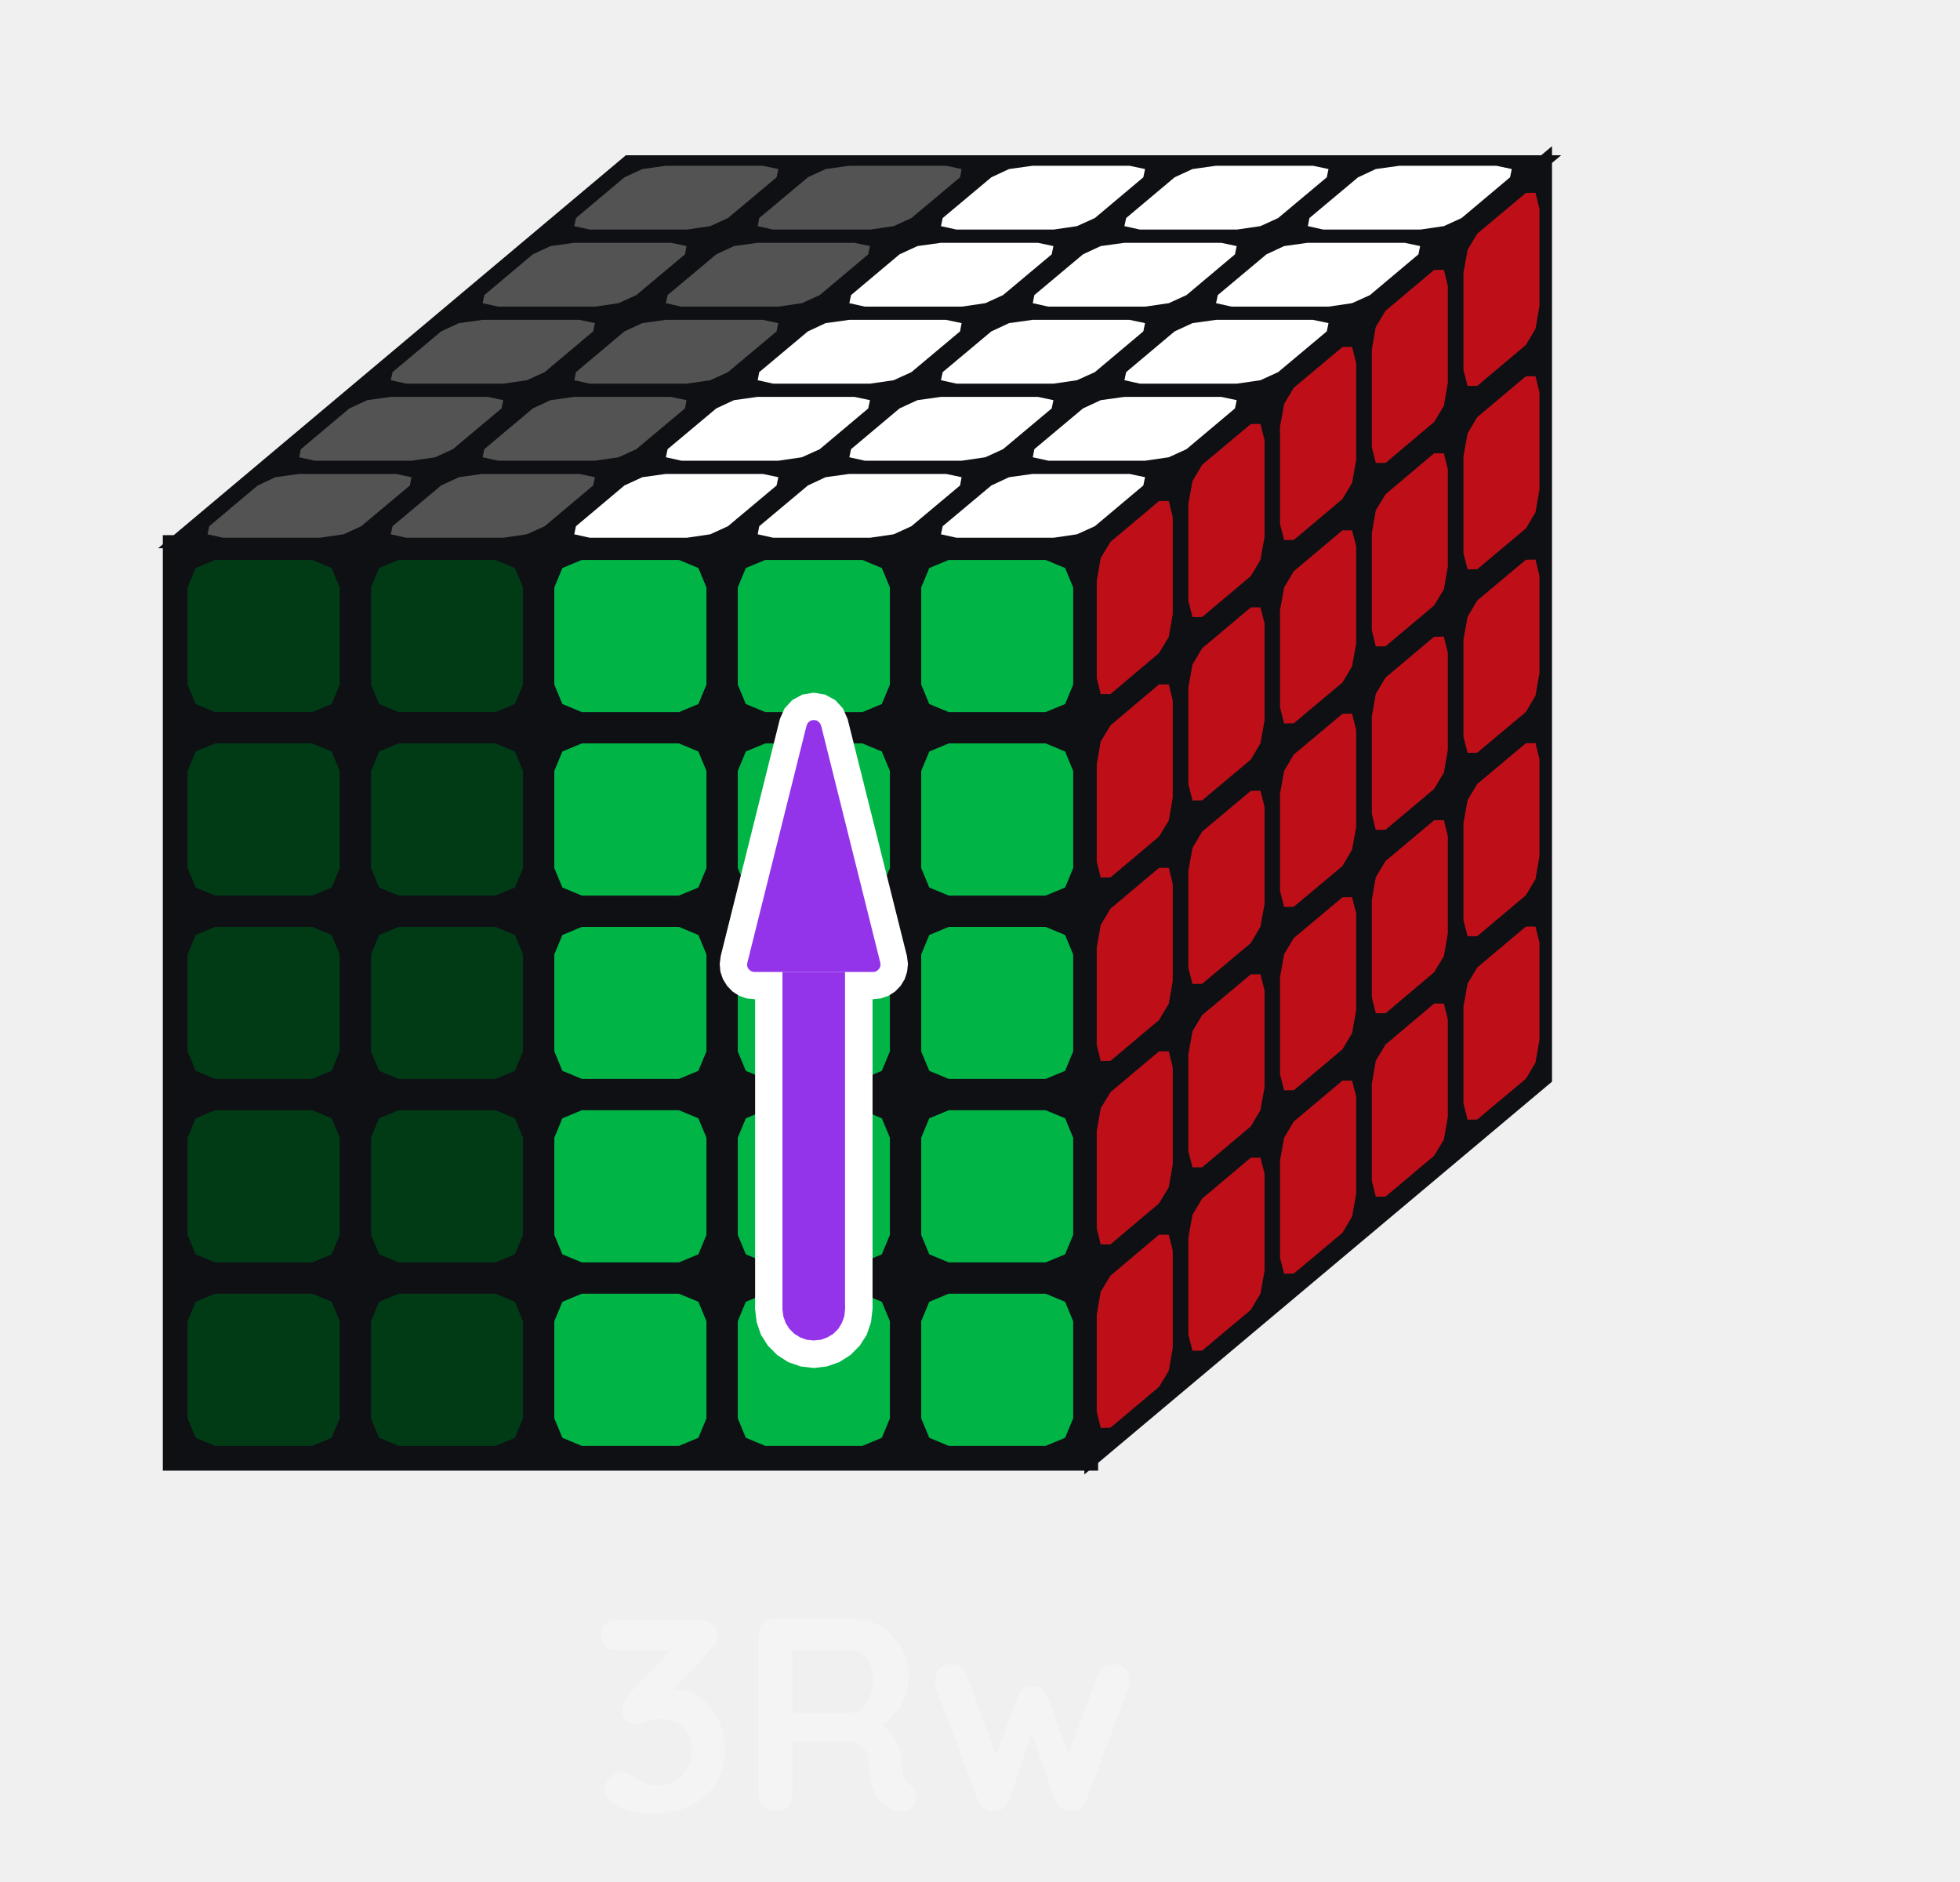
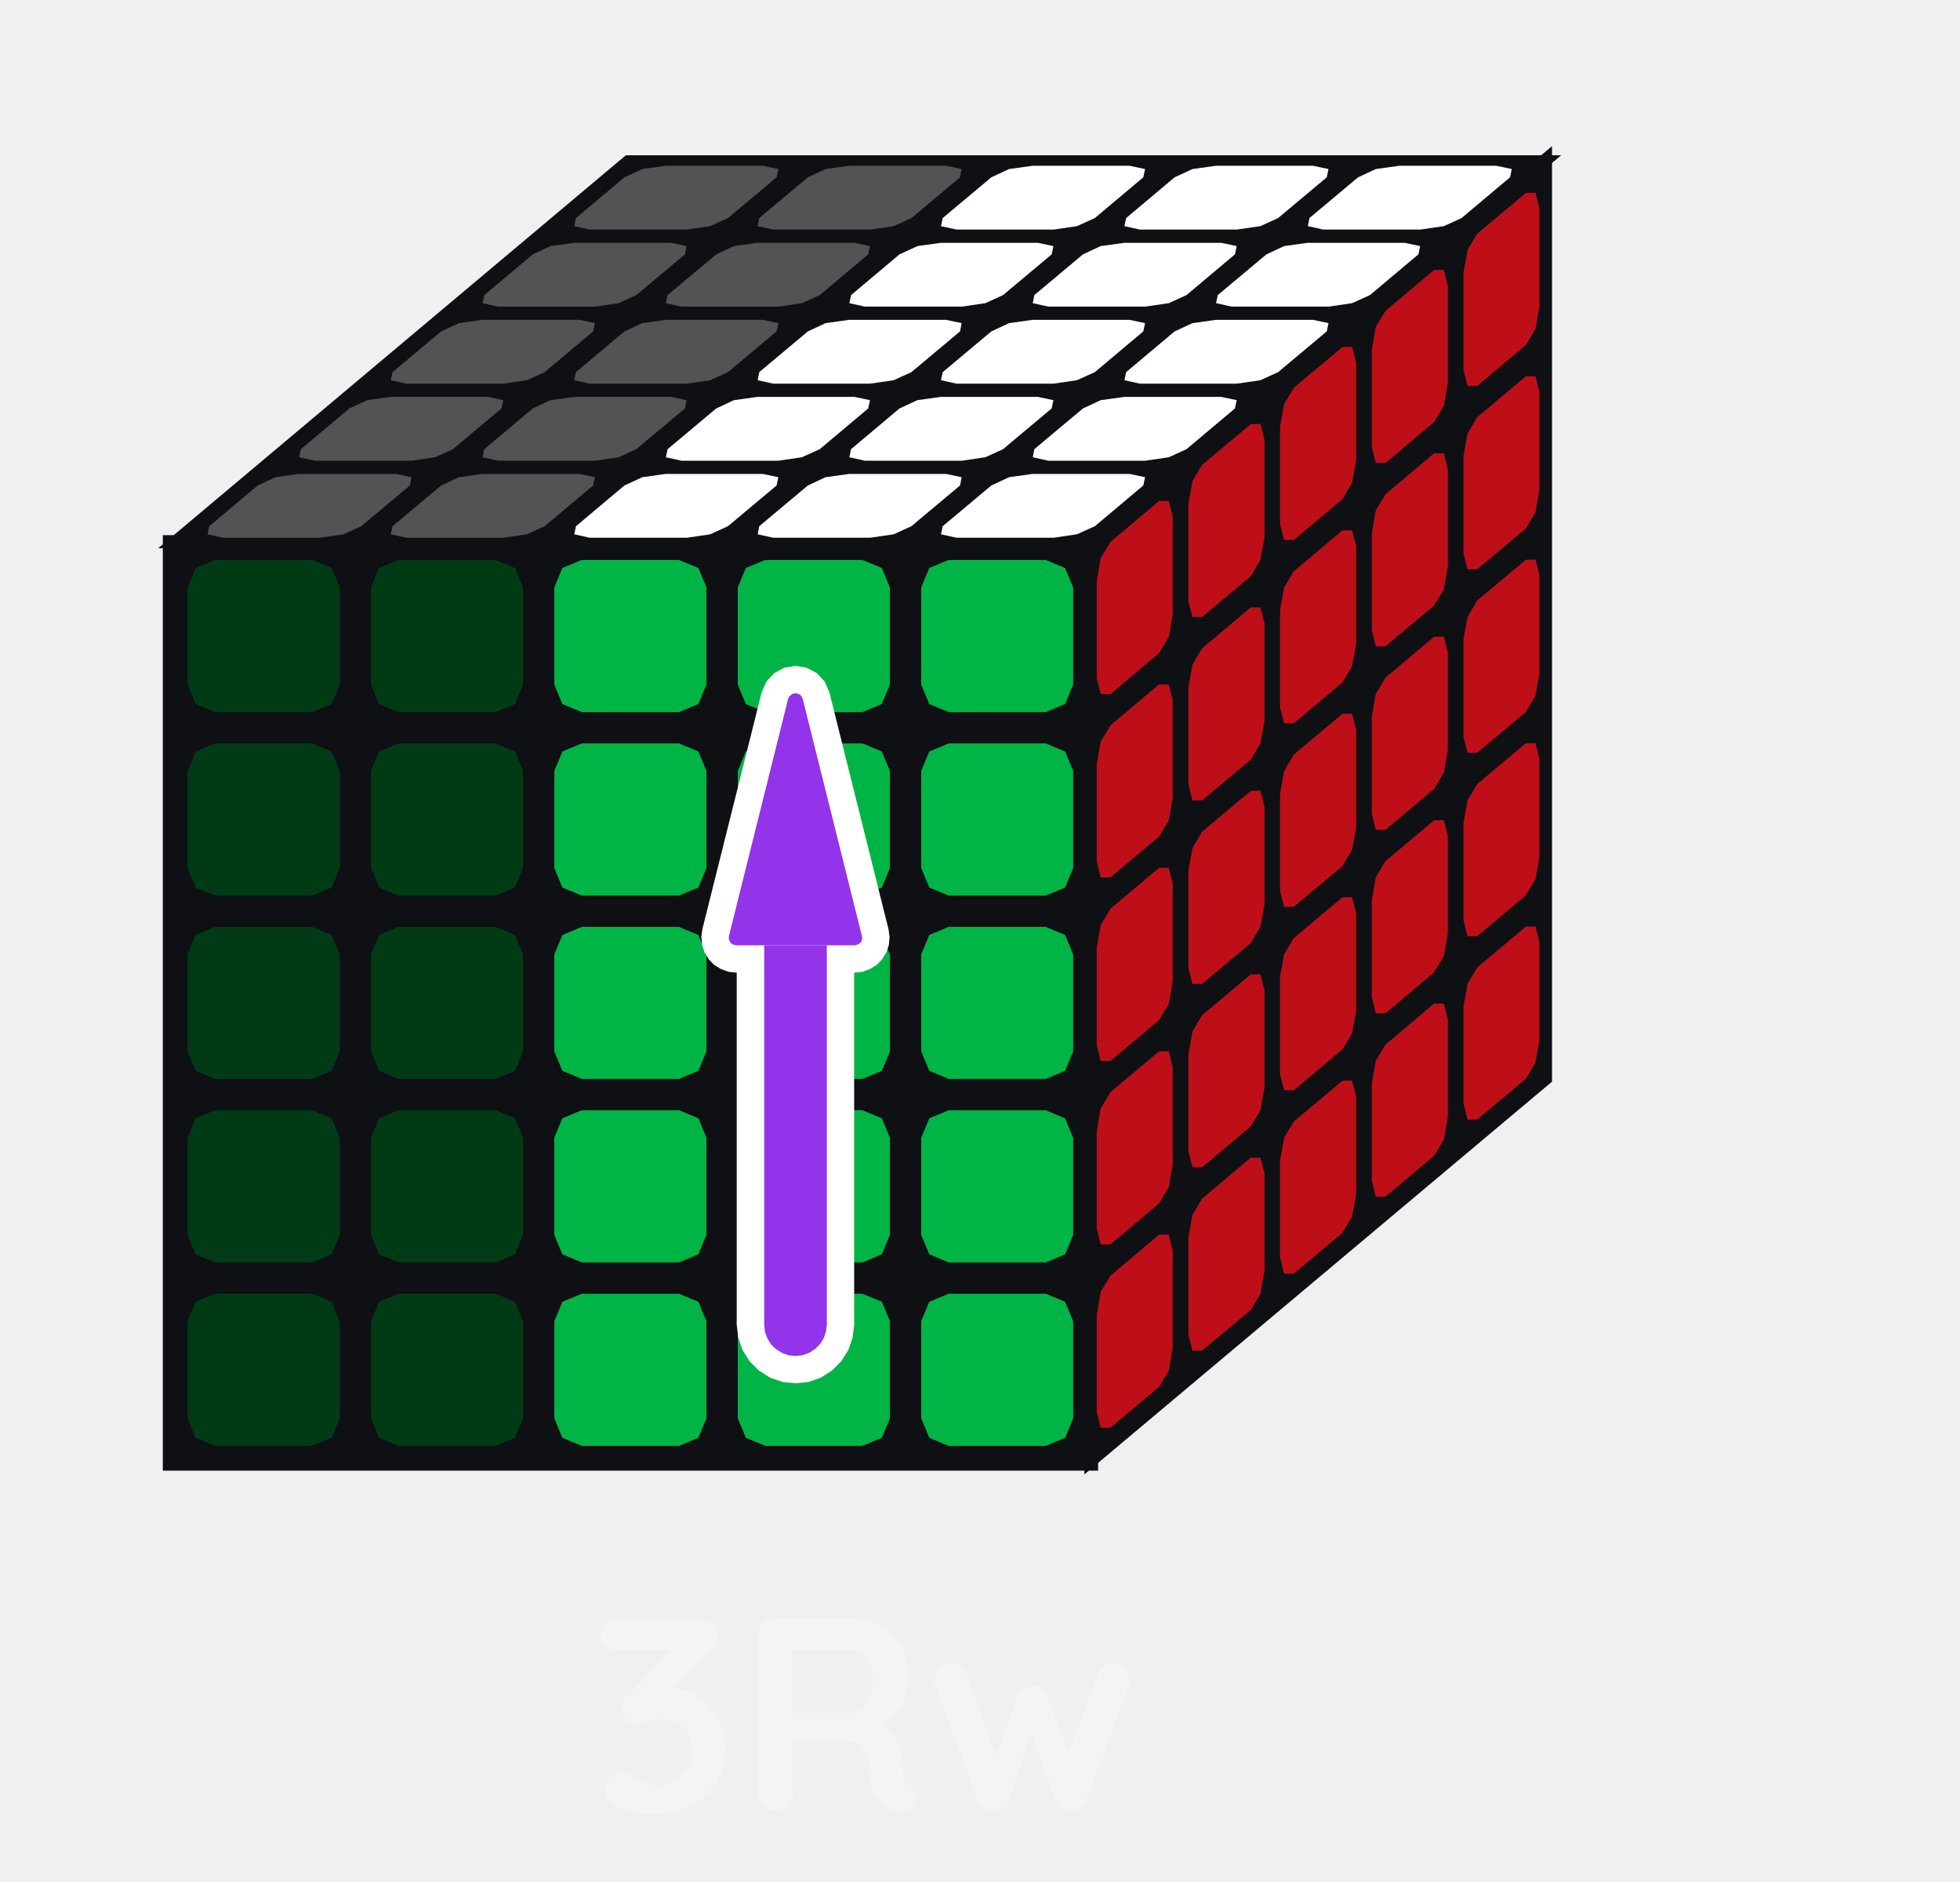
<svg xmlns="http://www.w3.org/2000/svg" viewBox="0 0 114.00 109.20" width="100" height="96">
  <polygon points="9.47,85.40 63.87,85.40 63.87,31.00 9.47,31.00" fill="#0e1014" />
  <polygon points="9.20,31.76 63.60,31.76 90.80,8.91 36.40,8.91" fill="#0e1014" />
  <polygon points="63.07,85.62 90.27,62.78 90.27,8.38 63.07,31.22" fill="#0e1014" />
  <polygon points="45.17,10.19 45.27,9.71 44.37,9.52 38.72,9.52 37.36,9.71 36.32,10.19 33.50,12.56 33.40,13.03 34.30,13.23 39.95,13.23 41.31,13.03 42.34,12.56" fill="#535353" />
  <polygon points="55.84,10.19 55.93,9.71 55.03,9.52 49.39,9.52 48.02,9.71 46.99,10.19 44.16,12.56 44.07,13.03 44.97,13.23 50.61,13.23 51.98,13.03 53.01,12.56" fill="#535353" />
  <polygon points="66.50,10.19 66.60,9.71 65.70,9.52 60.05,9.52 58.69,9.71 57.66,10.19 54.83,12.56 54.73,13.03 55.63,13.23 61.28,13.23 62.64,13.03 63.68,12.56" fill="#ffffff" />
  <polygon points="77.17,10.19 77.27,9.71 76.37,9.52 70.72,9.52 69.36,9.71 68.32,10.19 65.50,12.56 65.40,13.03 66.30,13.23 71.94,13.23 73.31,13.03 74.34,12.56" fill="#ffffff" />
  <polygon points="87.83,10.19 87.93,9.71 87.03,9.52 81.39,9.52 80.02,9.71 78.99,10.19 76.16,12.56 76.07,13.03 76.97,13.23 82.61,13.23 83.98,13.03 85.01,12.56" fill="#ffffff" />
  <polygon points="39.84,14.67 39.93,14.19 39.03,14.00 33.39,14.00 32.02,14.19 30.99,14.67 28.17,17.04 28.07,17.51 28.97,17.71 34.61,17.71 35.98,17.51 37.01,17.04" fill="#535353" />
  <polygon points="50.50,14.67 50.60,14.19 49.70,14.00 44.05,14.00 42.69,14.19 41.66,14.67 38.83,17.04 38.73,17.51 39.63,17.71 45.28,17.71 46.64,17.51 47.68,17.04" fill="#535353" />
  <polygon points="61.17,14.67 61.27,14.19 60.37,14.00 54.72,14.00 53.36,14.19 52.32,14.67 49.50,17.04 49.40,17.51 50.30,17.71 55.95,17.71 57.31,17.51 58.34,17.04" fill="#ffffff" />
  <polygon points="71.83,14.67 71.93,14.19 71.03,14.00 65.39,14.00 64.02,14.19 62.99,14.67 60.16,17.04 60.07,17.51 60.97,17.71 66.61,17.71 67.98,17.51 69.01,17.04" fill="#ffffff" />
  <polygon points="82.50,14.67 82.60,14.19 81.70,14.00 76.05,14.00 74.69,14.19 73.66,14.67 70.83,17.04 70.73,17.51 71.63,17.71 77.28,17.71 78.64,17.51 79.68,17.04" fill="#ffffff" />
  <polygon points="34.50,19.15 34.60,18.67 33.70,18.48 28.06,18.48 26.69,18.67 25.66,19.15 22.83,21.52 22.73,21.99 23.63,22.19 29.28,22.19 30.64,21.99 31.68,21.52" fill="#535353" />
  <polygon points="45.17,19.15 45.27,18.67 44.37,18.48 38.72,18.48 37.36,18.67 36.32,19.15 33.50,21.52 33.40,21.99 34.30,22.19 39.95,22.19 41.31,21.99 42.34,21.52" fill="#535353" />
  <polygon points="55.84,19.15 55.93,18.67 55.03,18.48 49.39,18.48 48.02,18.67 46.99,19.15 44.16,21.52 44.07,21.99 44.97,22.19 50.61,22.19 51.98,21.99 53.01,21.52" fill="#ffffff" />
  <polygon points="66.50,19.15 66.60,18.67 65.70,18.48 60.05,18.48 58.69,18.67 57.66,19.15 54.83,21.52 54.73,21.99 55.63,22.19 61.28,22.19 62.64,21.99 63.68,21.52" fill="#ffffff" />
  <polygon points="77.17,19.15 77.27,18.67 76.37,18.48 70.72,18.48 69.36,18.67 68.32,19.15 65.50,21.52 65.40,21.99 66.30,22.19 71.94,22.19 73.31,21.99 74.34,21.52" fill="#ffffff" />
  <polygon points="29.17,23.63 29.27,23.15 28.37,22.96 22.72,22.96 21.36,23.15 20.32,23.63 17.50,26.00 17.40,26.47 18.30,26.67 23.95,26.67 25.31,26.47 26.34,26.00" fill="#535353" />
  <polygon points="39.84,23.63 39.93,23.15 39.03,22.96 33.39,22.96 32.02,23.15 30.99,23.63 28.17,26.00 28.07,26.47 28.97,26.67 34.61,26.67 35.98,26.47 37.01,26.00" fill="#535353" />
  <polygon points="50.50,23.63 50.60,23.15 49.70,22.96 44.05,22.96 42.69,23.15 41.66,23.63 38.83,26.00 38.73,26.47 39.63,26.67 45.28,26.67 46.64,26.47 47.68,26.00" fill="#ffffff" />
  <polygon points="61.17,23.63 61.27,23.15 60.37,22.96 54.72,22.96 53.36,23.15 52.32,23.63 49.50,26.00 49.40,26.47 50.30,26.67 55.95,26.67 57.31,26.47 58.34,26.00" fill="#ffffff" />
  <polygon points="71.83,23.63 71.93,23.15 71.03,22.96 65.39,22.96 64.02,23.15 62.99,23.63 60.16,26.00 60.07,26.47 60.97,26.67 66.61,26.67 67.98,26.47 69.01,26.00" fill="#ffffff" />
  <polygon points="23.84,28.11 23.93,27.63 23.03,27.44 17.39,27.44 16.02,27.63 14.99,28.11 12.17,30.48 12.07,30.95 12.97,31.15 18.61,31.15 19.98,30.95 21.01,30.48" fill="#535353" />
  <polygon points="34.50,28.11 34.60,27.63 33.70,27.44 28.05,27.44 26.69,27.63 25.66,28.11 22.83,30.48 22.73,30.95 23.63,31.15 29.28,31.15 30.64,30.95 31.68,30.48" fill="#535353" />
  <polygon points="45.17,28.11 45.27,27.63 44.37,27.44 38.72,27.44 37.36,27.63 36.32,28.11 33.50,30.48 33.40,30.95 34.30,31.15 39.95,31.15 41.31,30.95 42.34,30.48" fill="#ffffff" />
  <polygon points="55.84,28.11 55.93,27.63 55.03,27.44 49.39,27.44 48.02,27.63 46.99,28.11 44.16,30.48 44.07,30.95 44.97,31.15 50.61,31.15 51.98,30.95 53.01,30.48" fill="#ffffff" />
  <polygon points="66.50,28.11 66.60,27.63 65.70,27.44 60.05,27.44 58.69,27.63 57.66,28.11 54.83,30.48 54.73,30.95 55.63,31.15 61.28,31.15 62.64,30.95 63.68,30.48" fill="#ffffff" />
  <polygon points="68.21,29.95 67.98,29.01 67.41,29.02 64.59,31.39 64.02,32.33 63.79,33.66 63.79,39.31 64.02,40.24 64.59,40.24 67.41,37.86 67.98,36.92 68.21,35.59" fill="#be0f19" />
  <polygon points="73.55,25.47 73.31,24.53 72.75,24.54 69.92,26.91 69.36,27.85 69.12,29.18 69.12,34.83 69.36,35.76 69.92,35.76 72.75,33.38 73.31,32.44 73.55,31.11" fill="#be0f19" />
  <polygon points="78.88,20.99 78.64,20.05 78.08,20.06 75.25,22.43 74.69,23.37 74.45,24.70 74.45,30.35 74.69,31.28 75.25,31.28 78.08,28.90 78.64,27.96 78.88,26.63" fill="#be0f19" />
  <polygon points="84.21,16.51 83.98,15.57 83.41,15.58 80.59,17.95 80.02,18.89 79.79,20.22 79.79,25.87 80.02,26.80 80.59,26.80 83.41,24.42 83.98,23.48 84.21,22.15" fill="#be0f19" />
  <polygon points="89.54,12.03 89.31,11.09 88.75,11.10 85.92,13.47 85.36,14.41 85.12,15.74 85.12,21.39 85.36,22.32 85.92,22.32 88.75,19.94 89.31,19.00 89.54,17.67" fill="#be0f19" />
  <polygon points="68.21,40.61 67.98,39.68 67.41,39.68 64.59,42.06 64.02,43.00 63.79,44.33 63.79,49.97 64.02,50.91 64.59,50.90 67.41,48.53 67.98,47.59 68.21,46.26" fill="#be0f19" />
  <polygon points="73.55,36.13 73.31,35.20 72.75,35.20 69.92,37.58 69.36,38.52 69.12,39.85 69.12,45.49 69.36,46.43 69.92,46.42 72.75,44.05 73.31,43.11 73.55,41.78" fill="#be0f19" />
  <polygon points="78.88,31.65 78.64,30.72 78.08,30.72 75.25,33.10 74.69,34.04 74.45,35.37 74.45,41.01 74.69,41.95 75.25,41.94 78.08,39.57 78.64,38.63 78.88,37.30" fill="#be0f19" />
  <polygon points="84.21,27.17 83.98,26.24 83.41,26.24 80.59,28.62 80.02,29.56 79.79,30.89 79.79,36.53 80.02,37.47 80.59,37.46 83.41,35.09 83.98,34.15 84.21,32.82" fill="#be0f19" />
  <polygon points="89.54,22.69 89.31,21.76 88.75,21.76 85.92,24.14 85.36,25.08 85.12,26.41 85.12,32.05 85.36,32.99 85.92,32.98 88.75,30.61 89.31,29.67 89.54,28.34" fill="#be0f19" />
  <polygon points="68.21,51.28 67.98,50.34 67.41,50.35 64.59,52.72 64.02,53.67 63.79,54.99 63.79,60.64 64.02,61.58 64.59,61.57 67.41,59.20 67.98,58.25 68.21,56.93" fill="#be0f19" />
  <polygon points="73.55,46.80 73.31,45.86 72.75,45.87 69.92,48.24 69.36,49.19 69.12,50.51 69.12,56.16 69.36,57.10 69.92,57.09 72.75,54.72 73.31,53.77 73.55,52.45" fill="#be0f19" />
  <polygon points="78.88,42.32 78.64,41.38 78.08,41.39 75.25,43.76 74.69,44.71 74.45,46.03 74.45,51.68 74.69,52.62 75.25,52.61 78.08,50.24 78.64,49.29 78.88,47.97" fill="#be0f19" />
  <polygon points="84.21,37.84 83.98,36.90 83.41,36.91 80.59,39.28 80.02,40.23 79.79,41.55 79.79,47.20 80.02,48.14 80.59,48.13 83.41,45.76 83.98,44.81 84.21,43.49" fill="#be0f19" />
  <polygon points="89.54,33.36 89.31,32.42 88.75,32.43 85.92,34.80 85.36,35.75 85.12,37.07 85.12,42.72 85.36,43.66 85.92,43.65 88.75,41.28 89.31,40.33 89.54,39.01" fill="#be0f19" />
  <polygon points="68.21,61.95 67.98,61.01 67.41,61.02 64.59,63.39 64.02,64.33 63.79,65.66 63.79,71.31 64.02,72.24 64.59,72.24 67.41,69.86 67.98,68.92 68.21,67.59" fill="#be0f19" />
  <polygon points="73.55,57.47 73.31,56.53 72.75,56.54 69.92,58.91 69.36,59.85 69.12,61.18 69.12,66.83 69.36,67.76 69.92,67.76 72.75,65.38 73.31,64.44 73.55,63.11" fill="#be0f19" />
  <polygon points="78.88,52.99 78.64,52.05 78.08,52.06 75.25,54.43 74.69,55.37 74.45,56.70 74.45,62.35 74.69,63.28 75.25,63.28 78.08,60.90 78.64,59.96 78.88,58.63" fill="#be0f19" />
  <polygon points="84.21,48.51 83.98,47.57 83.41,47.58 80.59,49.95 80.02,50.89 79.79,52.22 79.79,57.87 80.02,58.80 80.59,58.80 83.41,56.42 83.98,55.48 84.21,54.15" fill="#be0f19" />
  <polygon points="89.54,44.03 89.31,43.09 88.75,43.10 85.92,45.47 85.36,46.41 85.12,47.74 85.12,53.39 85.36,54.32 85.92,54.32 88.75,51.94 89.31,51.00 89.54,49.67" fill="#be0f19" />
  <polygon points="68.21,72.61 67.98,71.68 67.41,71.68 64.59,74.06 64.02,75.00 63.79,76.33 63.79,81.97 64.02,82.91 64.59,82.90 67.41,80.53 67.98,79.59 68.21,78.26" fill="#be0f19" />
  <polygon points="73.55,68.13 73.31,67.20 72.75,67.20 69.92,69.58 69.36,70.52 69.12,71.85 69.12,77.49 69.36,78.43 69.92,78.42 72.75,76.05 73.31,75.11 73.55,73.78" fill="#be0f19" />
  <polygon points="78.88,63.65 78.64,62.72 78.08,62.72 75.25,65.10 74.69,66.04 74.45,67.37 74.45,73.01 74.69,73.95 75.25,73.94 78.08,71.57 78.64,70.63 78.88,69.30" fill="#be0f19" />
  <polygon points="84.21,59.17 83.98,58.24 83.41,58.24 80.59,60.62 80.02,61.56 79.79,62.89 79.79,68.53 80.02,69.47 80.59,69.46 83.41,67.09 83.98,66.15 84.21,64.82" fill="#be0f19" />
  <polygon points="89.54,54.69 89.31,53.76 88.75,53.76 85.92,56.14 85.36,57.08 85.12,58.41 85.12,64.05 85.36,64.99 85.92,64.98 88.75,62.61 89.31,61.67 89.54,60.34" fill="#be0f19" />
  <polygon points="19.76,34.04 19.29,32.91 18.16,32.44 12.51,32.44 11.38,32.91 10.91,34.04 10.91,39.69 11.38,40.82 12.51,41.29 18.16,41.29 19.29,40.82 19.76,39.69" fill="#003b16" />
  <polygon points="30.42,34.04 29.95,32.91 28.82,32.44 23.18,32.44 22.05,32.91 21.58,34.04 21.58,39.69 22.05,40.82 23.18,41.29 28.82,41.29 29.95,40.82 30.42,39.69" fill="#003b16" />
  <polygon points="41.09,34.04 40.62,32.91 39.49,32.44 33.84,32.44 32.71,32.91 32.24,34.04 32.24,39.69 32.71,40.82 33.84,41.29 39.49,41.29 40.62,40.82 41.09,39.69" fill="#00b445" />
  <polygon points="51.76,34.04 51.29,32.91 50.16,32.44 44.51,32.44 43.38,32.91 42.91,34.04 42.91,39.69 43.38,40.82 44.51,41.29 50.16,41.29 51.29,40.82 51.76,39.69" fill="#00b445" />
  <polygon points="62.42,34.04 61.95,32.91 60.82,32.44 55.18,32.44 54.05,32.91 53.58,34.04 53.58,39.69 54.05,40.82 55.18,41.29 60.82,41.29 61.95,40.82 62.42,39.69" fill="#00b445" />
  <polygon points="19.76,44.71 19.29,43.58 18.16,43.11 12.51,43.11 11.38,43.58 10.91,44.71 10.91,50.36 11.38,51.49 12.51,51.96 18.16,51.96 19.29,51.49 19.76,50.36" fill="#003b16" />
  <polygon points="30.42,44.71 29.95,43.58 28.82,43.11 23.18,43.11 22.05,43.58 21.58,44.71 21.58,50.36 22.05,51.49 23.18,51.96 28.82,51.96 29.95,51.49 30.42,50.36" fill="#003b16" />
  <polygon points="41.09,44.71 40.62,43.58 39.49,43.11 33.84,43.11 32.71,43.58 32.24,44.71 32.24,50.36 32.71,51.49 33.84,51.96 39.49,51.96 40.62,51.49 41.09,50.36" fill="#00b445" />
  <polygon points="51.76,44.71 51.29,43.58 50.16,43.11 44.51,43.11 43.38,43.58 42.91,44.71 42.91,50.36 43.38,51.49 44.51,51.96 50.16,51.96 51.29,51.49 51.76,50.36" fill="#00b445" />
  <polygon points="62.42,44.71 61.95,43.58 60.82,43.11 55.18,43.11 54.05,43.58 53.58,44.71 53.58,50.36 54.05,51.49 55.18,51.96 60.82,51.96 61.95,51.49 62.42,50.36" fill="#00b445" />
  <polygon points="19.76,55.38 19.29,54.25 18.16,53.78 12.51,53.78 11.38,54.25 10.91,55.38 10.91,61.02 11.38,62.15 12.51,62.62 18.16,62.62 19.29,62.15 19.76,61.02" fill="#003b16" />
  <polygon points="30.42,55.38 29.95,54.25 28.82,53.78 23.18,53.78 22.05,54.25 21.58,55.38 21.58,61.02 22.05,62.15 23.18,62.62 28.82,62.62 29.95,62.15 30.42,61.02" fill="#003b16" />
  <polygon points="41.09,55.38 40.62,54.25 39.49,53.78 33.84,53.78 32.71,54.25 32.24,55.38 32.24,61.02 32.71,62.15 33.84,62.62 39.49,62.62 40.62,62.15 41.09,61.02" fill="#00b445" />
  <polygon points="51.76,55.38 51.29,54.25 50.16,53.78 44.51,53.78 43.38,54.25 42.91,55.38 42.91,61.02 43.38,62.15 44.51,62.62 50.16,62.62 51.29,62.15 51.76,61.02" fill="#00b445" />
  <polygon points="62.42,55.38 61.95,54.25 60.82,53.78 55.18,53.78 54.05,54.25 53.58,55.38 53.58,61.02 54.05,62.15 55.18,62.62 60.82,62.62 61.95,62.15 62.42,61.02" fill="#00b445" />
  <polygon points="19.76,66.04 19.29,64.91 18.16,64.44 12.51,64.44 11.38,64.91 10.91,66.04 10.91,71.69 11.38,72.82 12.51,73.29 18.16,73.29 19.29,72.82 19.76,71.69" fill="#003b16" />
  <polygon points="30.42,66.04 29.95,64.91 28.82,64.44 23.18,64.44 22.05,64.91 21.58,66.04 21.58,71.69 22.05,72.82 23.18,73.29 28.82,73.29 29.95,72.82 30.42,71.69" fill="#003b16" />
  <polygon points="41.09,66.04 40.62,64.91 39.49,64.44 33.84,64.44 32.71,64.91 32.24,66.04 32.24,71.69 32.71,72.82 33.84,73.29 39.49,73.29 40.62,72.82 41.09,71.69" fill="#00b445" />
  <polygon points="51.76,66.04 51.29,64.91 50.16,64.44 44.51,64.44 43.38,64.91 42.91,66.04 42.91,71.69 43.38,72.82 44.51,73.29 50.16,73.29 51.29,72.82 51.76,71.69" fill="#00b445" />
  <polygon points="62.42,66.04 61.95,64.91 60.82,64.44 55.18,64.44 54.05,64.91 53.58,66.04 53.58,71.69 54.05,72.82 55.18,73.29 60.82,73.29 61.95,72.82 62.42,71.69" fill="#00b445" />
  <polygon points="19.76,76.71 19.29,75.58 18.16,75.11 12.51,75.11 11.38,75.58 10.91,76.71 10.91,82.36 11.38,83.49 12.51,83.96 18.16,83.96 19.29,83.49 19.76,82.36" fill="#003b16" />
  <polygon points="30.42,76.71 29.95,75.58 28.82,75.11 23.18,75.11 22.05,75.58 21.58,76.71 21.58,82.36 22.05,83.49 23.18,83.96 28.82,83.96 29.95,83.49 30.42,82.36" fill="#003b16" />
  <polygon points="41.09,76.71 40.62,75.58 39.49,75.11 33.84,75.11 32.71,75.58 32.24,76.71 32.24,82.36 32.71,83.49 33.84,83.96 39.49,83.96 40.62,83.49 41.09,82.36" fill="#00b445" />
  <polygon points="51.76,76.71 51.29,75.58 50.16,75.11 44.51,75.11 43.38,75.58 42.91,76.71 42.91,82.36 43.38,83.49 44.51,83.96 50.16,83.96 51.29,83.49 51.76,82.36" fill="#00b445" />
  <polygon points="62.42,76.71 61.95,75.58 60.82,75.11 55.18,75.11 54.05,75.58 53.58,76.71 53.58,82.36 54.05,83.49 55.18,83.96 60.82,83.96 61.95,83.49 62.42,82.36" fill="#00b445" />
-   <polygon points="43.92,76.01 43.92,56.40 50.75,56.40 50.75,76.01" fill="#ffffff" />
-   <polygon points="50.75,76.01 50.66,75.26 50.41,74.53 50.00,73.89 49.46,73.35 48.81,72.94 48.09,72.69 47.33,72.60 46.57,72.69 45.85,72.94 45.21,73.35 44.67,73.89 44.26,74.53 44.01,75.26 43.92,76.01 44.01,76.77 44.26,77.50 44.67,78.14 45.21,78.68 45.85,79.09 46.57,79.34 47.33,79.43 48.09,79.34 48.81,79.09 49.46,78.68 50.00,78.14 50.41,77.50 50.66,76.77" fill="#ffffff" />
-   <polygon points="43.89,57.99 43.43,57.94 43.00,57.79 42.61,57.54 42.29,57.21 42.05,56.82 41.90,56.39 41.86,55.93 41.92,55.47 45.36,41.69 45.63,41.08 46.08,40.59 46.67,40.27 47.33,40.16 47.99,40.27 48.58,40.59 49.03,41.08 49.30,41.69 52.75,55.47 52.81,55.93 52.76,56.39 52.62,56.82 52.38,57.21 52.06,57.54 51.67,57.79 51.23,57.94 50.78,57.99" fill="#ffffff" />
-   <polygon points="45.51,76.01 45.51,56.40 49.15,56.40 49.15,76.01" fill="#9333ea" />
-   <polygon points="49.15,76.01 49.11,75.61 48.97,75.23 48.76,74.88 48.47,74.59 48.12,74.38 47.74,74.24 47.33,74.19 46.93,74.24 46.54,74.38 46.20,74.59 45.91,74.88 45.69,75.23 45.56,75.61 45.51,76.01 45.56,76.42 45.69,76.80 45.91,77.15 46.20,77.44 46.54,77.65 46.93,77.79 47.33,77.83 47.74,77.79 48.12,77.65 48.47,77.44 48.76,77.15 48.97,76.80 49.11,76.42" fill="#9333ea" />
-   <polygon points="43.89,56.40 43.79,56.39 43.70,56.36 43.61,56.30 43.54,56.23 43.49,56.15 43.46,56.05 43.45,55.96 43.47,55.86 46.91,42.08 46.97,41.95 47.06,41.84 47.19,41.77 47.33,41.75 47.48,41.77 47.60,41.84 47.70,41.95 47.76,42.08 51.20,55.86 51.21,55.96 51.21,56.05 51.17,56.15 51.12,56.23 51.05,56.30 50.97,56.36 50.88,56.39 50.78,56.40" fill="#9333ea" />
+   <polygon points="42.85,76.91 42.85,54.85 49.68,54.85 49.68,76.91" fill="#ffffff" />
+   <polygon points="49.68,76.91 49.59,76.15 49.34,75.43 48.93,74.78 48.39,74.24 47.75,73.84 47.03,73.58 46.27,73.50 45.51,73.58 44.79,73.84 44.14,74.24 43.60,74.78 43.19,75.43 42.94,76.15 42.85,76.91 42.94,77.67 43.19,78.39 43.60,79.04 44.14,79.58 44.79,79.99 45.51,80.24 46.27,80.32 47.03,80.24 47.75,79.99 48.39,79.58 48.93,79.04 49.34,78.39 49.59,77.67" fill="#ffffff" />
+   <polygon points="42.82,56.44 42.37,56.39 41.93,56.23 41.54,55.99 41.22,55.66 40.98,55.27 40.84,54.83 40.79,54.37 40.85,53.92 44.30,40.14 44.57,39.52 45.02,39.03 45.61,38.71 46.27,38.60 46.93,38.71 47.52,39.03 47.97,39.52 48.24,40.14 51.68,53.92 51.74,54.37 51.70,54.83 51.55,55.27 51.31,55.66 50.99,55.99 50.60,56.23 50.17,56.39 49.71,56.44" fill="#ffffff" />
+   <polygon points="44.45,76.91 44.45,54.85 48.09,54.85 48.09,76.91" fill="#9333ea" />
+   <polygon points="48.09,76.91 48.04,76.51 47.91,76.12 47.69,75.78 47.40,75.49 47.06,75.27 46.67,75.14 46.27,75.09 45.86,75.14 45.48,75.27 45.13,75.49 44.84,75.78 44.63,76.12 44.49,76.51 44.45,76.91 44.49,77.32 44.63,77.70 44.84,78.05 45.13,78.33 45.48,78.55 45.86,78.69 46.27,78.73 46.67,78.69 47.06,78.55 47.40,78.33 47.69,78.05 47.91,77.70 48.04,77.32" fill="#9333ea" />
+   <polygon points="42.82,54.85 42.72,54.83 42.63,54.80 42.55,54.75 42.48,54.68 42.43,54.59 42.39,54.50 42.39,54.40 42.40,54.30 45.84,40.52 45.90,40.39 46.00,40.29 46.12,40.22 46.27,40.19 46.41,40.22 46.54,40.29 46.63,40.39 46.69,40.52 50.13,54.30 50.15,54.40 50.14,54.50 50.11,54.59 50.06,54.68 49.99,54.75 49.90,54.80 49.81,54.83 49.71,54.85" fill="#9333ea" />
  <polygon points="36.10,102.94 36.25,102.95 36.41,102.99 36.58,103.06 36.78,103.18 37.08,103.38 37.43,103.55 37.84,103.67 38.30,103.71 38.78,103.65 39.24,103.46 39.64,103.16 39.97,102.76 40.18,102.26 40.26,101.66 40.19,101.10 40.01,100.66 39.72,100.30 39.35,100.05 38.93,99.89 38.48,99.84 38.16,99.86 37.90,99.90 37.66,99.97 37.45,100.04 37.22,100.10 36.94,100.11 36.62,100.05 36.38,99.86 36.22,99.58 36.18,99.25 36.20,99.03 36.26,98.85 36.38,98.66 36.53,98.46 39.34,95.47 39.78,95.84 35.84,95.84 35.49,95.78 35.20,95.58 35.01,95.30 34.94,94.94 35.01,94.61 35.20,94.33 35.49,94.14 35.84,94.08 40.74,94.08 41.17,94.14 41.48,94.35 41.66,94.66 41.73,95.04 41.70,95.25 41.62,95.45 41.49,95.64 41.34,95.81 38.51,98.85 38.08,98.30 38.29,98.22 38.57,98.16 38.86,98.11 39.09,98.10 39.69,98.15 40.24,98.31 40.73,98.58 41.34,99.14 41.80,99.85 42.08,100.66 42.18,101.52 42.12,102.27 41.94,102.96 41.65,103.57 41.25,104.10 40.75,104.54 40.16,104.90 39.49,105.15 38.74,105.31 37.92,105.36 37.34,105.32 36.75,105.22 36.22,105.05 35.76,104.83 35.46,104.63 35.29,104.41 35.20,104.18 35.17,103.97 35.23,103.61 35.43,103.27 35.73,103.02" fill="#f4f4f4" />
  <polygon points="45.25,105.20 44.82,105.13 44.45,104.92 44.18,104.61 44.10,104.22 44.10,94.98 44.17,94.59 44.38,94.28 44.69,94.07 45.07,94.00 49.68,94.00 50.49,94.11 51.24,94.44 51.90,94.96 52.42,95.66 52.75,96.49 52.86,97.44 52.80,98.04 52.62,98.62 52.33,99.17 51.94,99.66 51.50,100.07 50.99,100.38 51.01,100.02 51.42,100.28 51.75,100.58 52.02,100.92 52.22,101.29 52.35,101.68 52.42,102.10 52.47,102.47 52.50,102.80 52.54,103.08 52.60,103.31 52.70,103.50 52.88,103.63 53.17,103.89 53.32,104.23 53.32,104.60 53.14,104.93 52.94,105.10 52.69,105.19 52.42,105.22 52.14,105.19 51.90,105.13 51.70,105.04 51.42,104.84 51.15,104.57 50.90,104.20 50.71,103.73 50.58,103.12 50.54,102.37 50.52,102.10 50.45,101.86 50.33,101.65 50.18,101.46 49.98,101.31 49.73,101.21 49.43,101.14 49.09,101.12 45.86,101.12 46.10,100.75 46.10,99.86 45.87,99.47 49.60,99.47 49.89,99.41 50.16,99.21 50.41,98.90 50.61,98.49 50.74,98.01 50.78,97.49 50.69,96.84 50.41,96.31 50.02,95.96 49.60,95.84 45.90,95.84 46.10,95.33 46.10,99.86 46.10,100.75 46.10,104.22 46.04,104.61 45.87,104.92 45.61,105.13" fill="#f4f4f4" />
  <polygon points="64.78,96.64 65.13,96.71 65.42,96.92 65.63,97.24 65.70,97.63 65.70,97.74 65.68,97.83 65.66,97.92 65.63,98.00 63.18,104.59 63.03,104.87 62.78,105.08 62.49,105.19 62.18,105.20 61.84,105.12 61.57,104.91 61.36,104.59 59.78,100.03 60.19,100.05 58.70,104.59 58.50,104.91 58.22,105.12 57.89,105.20 57.58,105.19 57.29,105.08 57.04,104.87 56.88,104.59 54.43,98.00 54.38,97.82 54.37,97.63 54.43,97.26 54.62,96.94 54.93,96.71 55.33,96.64 55.62,96.67 55.87,96.78 56.08,96.97 56.21,97.25 58.14,102.50 57.74,102.46 59.20,98.51 59.41,98.18 59.70,97.98 60.08,97.92 60.39,97.96 60.62,98.07 60.78,98.26 60.91,98.51 62.37,102.46 61.89,102.53 63.86,97.25 64.05,96.91 64.35,96.70" fill="#f4f4f4" />
</svg>
